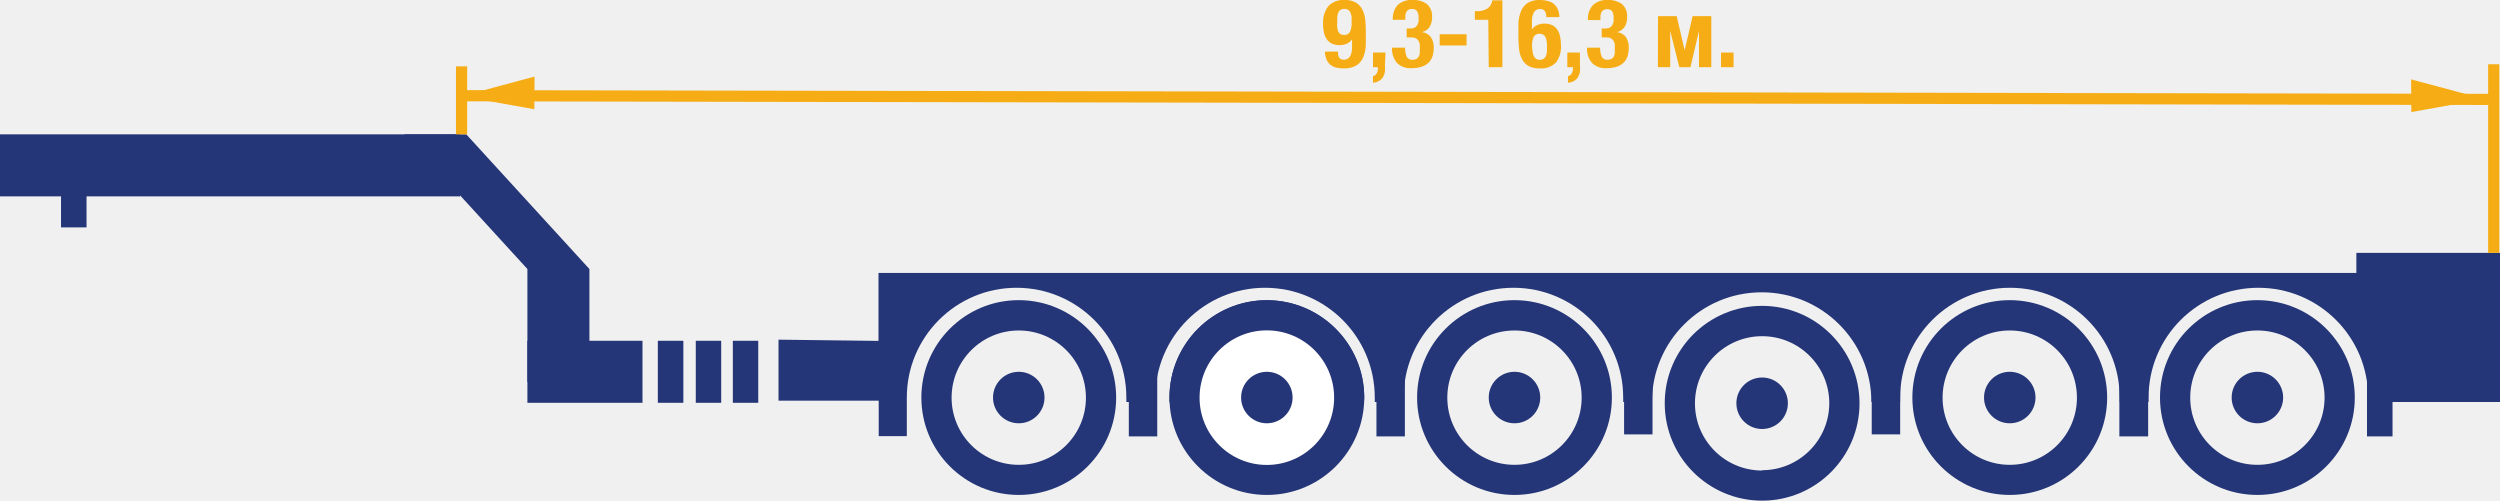
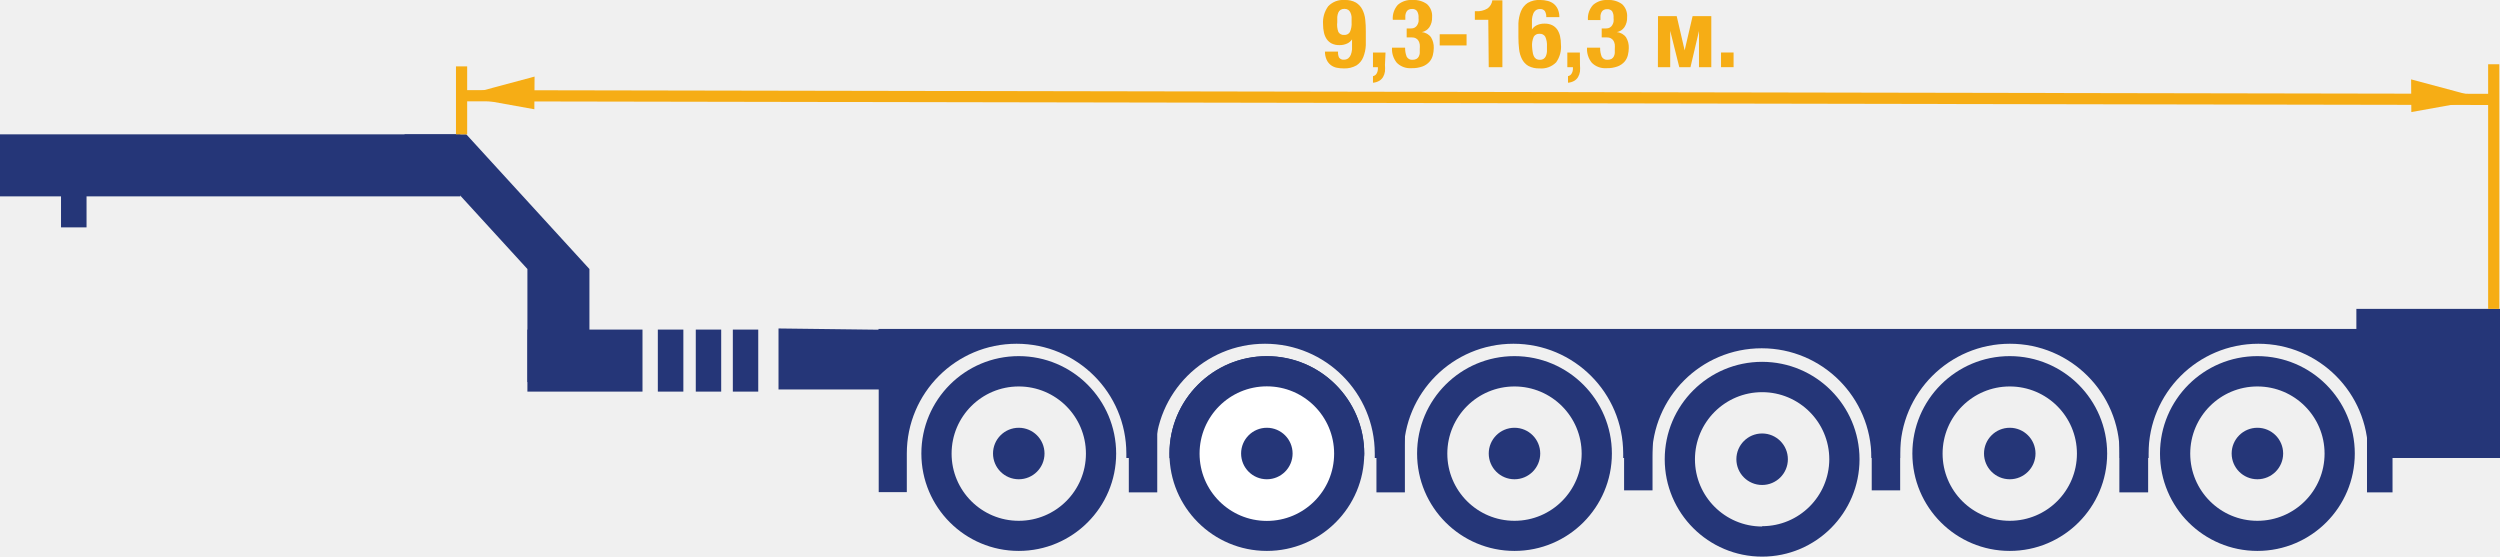
- <svg xmlns="http://www.w3.org/2000/svg" viewBox="0 0 223.31 44.72">
-   <defs>
-     <style>.cls-1{fill:#253678}.cls-2{fill:#fff}.cls-3{fill:#f6ad15}</style>
-   </defs>
-   <g id="Слой_2" data-name="Слой 2">
-     <g id="Слой_1-2" data-name="Слой 1">
-       <path class="cls-1" d="M65.46 30.44h2.27v5.54h-2.27zm-3.31 0h2.27v5.54h-2.27zm-3.39 0h2.28v5.54h-2.28zm-11.65 0h10.28v5.54H47.11zM0 12h41.12v5.54H0z" />
-       <path class="cls-1" d="M41.65 12h-5.54l11 12.03v10.1h5.54v-10.1L41.65 12zm168.83 10.59h12.83v5.54h-12.83zM5.45 14.77h2.28v5.54H5.45zm116.41 20.75a8.7 8.7 0 1 0-17.4 0v.4h17.36c.03-.14.04-.27.04-.4zm57.66-8.71a8.7 8.7 0 1 0 8.7 8.7 8.71 8.71 0 0 0-8.7-8.7zm0 14.71a6 6 0 1 1 6-6 6 6 0 0 1-6 6z" />
-       <circle class="cls-1" cx="179.52" cy="35.52" r="1.75" />
-       <path class="cls-1" d="M179.52 37.81a2.3 2.3 0 1 1 2.3-2.3 2.3 2.3 0 0 1-2.3 2.3zM157.4 27.32a8.7 8.7 0 1 0 8.7 8.7 8.71 8.71 0 0 0-8.7-8.7zm0 14.71a6 6 0 1 1 6-6 6 6 0 0 1-6 5.97z" />
-       <circle class="cls-1" cx="157.4" cy="36.02" r="1.75" />
-       <path class="cls-1" d="M157.4 38.32a2.3 2.3 0 1 1 2.3-2.3 2.3 2.3 0 0 1-2.3 2.3zm-22.12-11.51a8.7 8.7 0 1 0 8.7 8.7 8.71 8.71 0 0 0-8.7-8.7zm0 14.71a6 6 0 1 1 6-6 6 6 0 0 1-6 6z" />
-       <circle class="cls-1" cx="135.28" cy="35.52" r="1.75" />
-       <path class="cls-1" d="M135.28 37.81a2.3 2.3 0 1 1 2.3-2.3 2.3 2.3 0 0 1-2.3 2.3zm-12.33-4.38h2.54v5.55h-2.54zm66.36 0h2.57v5.55h-2.57zm12.33-6.62a8.7 8.7 0 1 0 8.7 8.7 8.71 8.71 0 0 0-8.7-8.7zm0 14.71a6 6 0 1 1 6-6 6 6 0 0 1-6 6z" />
-       <circle class="cls-1" cx="201.64" cy="35.52" r="1.75" />
-       <path class="cls-1" d="M201.64 37.81a2.3 2.3 0 1 1 2.3-2.3 2.3 2.3 0 0 1-2.3 2.3zm9.79-4.38h2.28v5.55h-2.28zm-66.36-.17h2.54v5.54h-2.54zm-31.91-6.45a8.7 8.7 0 1 0 8.7 8.7 8.71 8.71 0 0 0-8.7-8.7z" />
-       <circle class="cls-2" cx="113.16" cy="35.52" r="6.01" />
-       <circle class="cls-1" cx="113.16" cy="35.52" r="1.75" />
-       <path class="cls-1" d="M113.16 37.81a2.3 2.3 0 1 1 2.3-2.3 2.3 2.3 0 0 1-2.3 2.3zm-12.33-4.38h2.54v5.55h-2.54zM91 26.81a8.7 8.7 0 1 0 8.7 8.7 8.71 8.71 0 0 0-8.7-8.7zm0 14.71a6 6 0 1 1 6-6 6 6 0 0 1-6 6z" />
-       <circle class="cls-1" cx="91.04" cy="35.52" r="1.75" />
-       <path class="cls-1" d="M91 37.81a2.3 2.3 0 1 1 2.3-2.3 2.3 2.3 0 0 1-2.3 2.3zm132.25-1.9v.02" />
-       <path class="cls-1" d="M69.54 30.34v5.45h8.95v3.17H81V35.51a9.8 9.8 0 0 1 19.61 0v.4h2.58v-.4a9.8 9.8 0 0 1 19.61 0v.4h2.58v-.4a9.8 9.8 0 0 1 19.61 0v.4h2.57a9.8 9.8 0 0 1 19.6 0h2.57v-.4a9.8 9.8 0 0 1 19.61 0v.4h2.58v-.4a9.8 9.8 0 0 1 19.61 0v.4h11.86V24.38H78.47v6.07zm153.71-5.98v.02" />
-       <path class="cls-1" d="M167.19 33.26h2.54v5.54h-2.54z" />
-       <path class="cls-3" d="M40.73 5.93h1V12h-1zm181.52-.19h1v16.85h-1z" />
-       <path class="cls-3" d="M222.9 9.38L41.03 9.05v-1l181.87.33v1z" />
-       <path class="cls-3" d="M47.73 9.76l-6.5-1.17 6.52-1.75-.02 2.92zm167.66.25l6.51-1.17-6.53-1.75.02 2.92zm-95.78-4.87a.47.47 0 0 0 .43.19.61.61 0 0 0 .39-.12.74.74 0 0 0 .23-.32 1.73 1.73 0 0 0 .11-.48v-.89a1.1 1.1 0 0 1-.44.37 1.55 1.55 0 0 1-.69.14 1.5 1.5 0 0 1-.68-.14 1.2 1.2 0 0 1-.45-.39 1.71 1.71 0 0 1-.25-.59 3.29 3.29 0 0 1-.08-.75 2.43 2.43 0 0 1 .46-1.6 1.83 1.83 0 0 1 1.48-.56 1.88 1.88 0 0 1 1 .23 1.57 1.57 0 0 1 .57.62 2.59 2.59 0 0 1 .26.9 9.19 9.19 0 0 1 .05 1.06v1.24a3.29 3.29 0 0 1-.23 1.06 1.57 1.57 0 0 1-.6.73 2.11 2.11 0 0 1-1.15.27 3 3 0 0 1-.62-.06 1.31 1.31 0 0 1-.53-.24 1.25 1.25 0 0 1-.37-.47 1.76 1.76 0 0 1-.15-.73h1.17a1 1 0 0 0 .09.53zm-.06-2.28a.54.54 0 0 0 .51.26.55.55 0 0 0 .52-.26 1.85 1.85 0 0 0 .15-.87 4.27 4.27 0 0 0 0-.48 1.26 1.26 0 0 0-.1-.38.6.6 0 0 0-.2-.25.61.61 0 0 0-.34-.09.63.63 0 0 0-.35.09.56.56 0 0 0-.2.25 1.29 1.29 0 0 0-.09.38v.47a1.84 1.84 0 0 0 .1.88zm4.16 2.93a3.69 3.69 0 0 1 0 .6 1.36 1.36 0 0 1-.17.49 1 1 0 0 1-.34.34 1.33 1.33 0 0 1-.56.17V6.8a.46.46 0 0 0 .33-.24.86.86 0 0 0 .11-.43V6h-.44V4.69h1.12zm1.94-.73a.53.53 0 0 0 .53.28.7.7 0 0 0 .35-.08.53.53 0 0 0 .2-.21.85.85 0 0 0 .09-.31 3.16 3.16 0 0 0 0-.37 2.38 2.38 0 0 0 0-.39.94.94 0 0 0-.11-.33.61.61 0 0 0-.24-.23.84.84 0 0 0-.41-.08h-.41v-.8h.4a.61.61 0 0 0 .33-.08.62.62 0 0 0 .21-.21 1 1 0 0 0 .12-.3 1.63 1.63 0 0 0 0-.36 1 1 0 0 0-.14-.61.53.53 0 0 0-.44-.18.62.62 0 0 0-.32.07.48.48 0 0 0-.19.2.9.9 0 0 0-.09.31 3.31 3.31 0 0 0 0 .39h-1.12a1.79 1.79 0 0 1 .45-1.34 1.82 1.82 0 0 1 1.33-.43 2 2 0 0 1 1.28.37 1.43 1.43 0 0 1 .45 1.17 1.51 1.51 0 0 1-.24.89 1.07 1.07 0 0 1-.68.44 1.13 1.13 0 0 1 .83.47 1.72 1.72 0 0 1 .24.95 2.74 2.74 0 0 1-.08.63 1.41 1.41 0 0 1-.3.59 1.56 1.56 0 0 1-.61.42 2.67 2.67 0 0 1-1 .16 1.68 1.68 0 0 1-1.31-.48 1.93 1.93 0 0 1-.43-1.35h1.17a2 2 0 0 0 .14.8zm5.35-1h-2.4v-1h2.4zm1.94-2.29h-1.2V1h.11a1.75 1.75 0 0 0 1-.23 1.06 1.06 0 0 0 .45-.74h.9V6h-1.22zM138 1a.48.48 0 0 0-.43-.19.61.61 0 0 0-.39.11.73.73 0 0 0-.23.32 1.76 1.76 0 0 0-.11.48v.91a1.06 1.06 0 0 1 .44-.38 1.55 1.55 0 0 1 .69-.14 1.5 1.5 0 0 1 .68.14 1.19 1.19 0 0 1 .45.39 1.72 1.72 0 0 1 .25.59 3.3 3.3 0 0 1 .08.75 2.37 2.37 0 0 1-.43 1.59 1.85 1.85 0 0 1-1.48.54 2 2 0 0 1-1-.22 1.49 1.49 0 0 1-.57-.61 2.6 2.6 0 0 1-.26-.9 9.21 9.21 0 0 1-.06-1.06V2.08a3.32 3.32 0 0 1 .23-1.08 1.65 1.65 0 0 1 .6-.74 2 2 0 0 1 1.15-.26 2.55 2.55 0 0 1 .63.08 1.42 1.42 0 0 1 .53.25 1.28 1.28 0 0 1 .37.47 1.76 1.76 0 0 1 .15.73h-1.17A1 1 0 0 0 138 1zm-1.1 3.62a1.23 1.23 0 0 0 .1.38.57.57 0 0 0 .2.25.6.6 0 0 0 .34.09.61.61 0 0 0 .35-.09.55.55 0 0 0 .2-.25 1.3 1.3 0 0 0 .09-.38v-.47a1.84 1.84 0 0 0-.15-.87.54.54 0 0 0-.51-.26.55.55 0 0 0-.52.26 1.84 1.84 0 0 0-.15.87 4.15 4.15 0 0 0 .05.47zm4.23 1.17a3.68 3.68 0 0 1 0 .6 1.35 1.35 0 0 1-.17.49 1 1 0 0 1-.34.34 1.33 1.33 0 0 1-.56.17V6.8a.46.46 0 0 0 .33-.24.86.86 0 0 0 .11-.43V6h-.5V4.69h1.12zm1.94-.73a.53.53 0 0 0 .53.28.7.7 0 0 0 .35-.08.53.53 0 0 0 .2-.21.85.85 0 0 0 .09-.31 3.16 3.16 0 0 0 0-.37 2.37 2.37 0 0 0 0-.39.94.94 0 0 0-.11-.33.61.61 0 0 0-.24-.23.84.84 0 0 0-.41-.08h-.41v-.8h.4a.61.61 0 0 0 .33-.08.62.62 0 0 0 .21-.21 1 1 0 0 0 .12-.3 1.63 1.63 0 0 0 0-.36A1 1 0 0 0 144 1a.53.53 0 0 0-.44-.18.62.62 0 0 0-.32.07.48.48 0 0 0-.19.2.91.91 0 0 0-.09.31 3.33 3.33 0 0 0 0 .39h-1.12a1.79 1.79 0 0 1 .46-1.35 1.82 1.82 0 0 1 1.31-.44 2 2 0 0 1 1.28.37 1.43 1.43 0 0 1 .45 1.17 1.5 1.5 0 0 1-.24.89 1.07 1.07 0 0 1-.68.44 1.13 1.13 0 0 1 .83.47 1.72 1.72 0 0 1 .24.95 2.74 2.74 0 0 1-.08.63 1.41 1.41 0 0 1-.3.59 1.56 1.56 0 0 1-.61.42 2.67 2.67 0 0 1-1 .16 1.68 1.68 0 0 1-1.31-.48 1.93 1.93 0 0 1-.43-1.35h1.17a2 2 0 0 0 .14.8zm5.03-3.62h1.67l.71 3.06.71-3.06h1.67V6h-1.1V2.77L151 6h-1l-.81-3.25V6h-1.1zM154.85 6h-1.12V4.69h1.12z" />
+ <svg xmlns="http://www.w3.org/2000/svg" viewBox="0 0 223.31 49.72">
+   <g id="280e40f1-034d-4330-a9f6-57ee302d53b5" data-name="Слой 2">
+     <g id="4120e7fe-3847-4fca-a301-635ee2e6fe36" data-name="Слой 1">
+       <rect x="65.46" y="29.44" width="2.27" height="5.54" fill="#253678" />
+       <rect x="62.15" y="29.44" width="2.27" height="5.54" fill="#253678" />
+       <rect x="58.76" y="29.44" width="2.28" height="5.54" fill="#253678" />
+       <rect x="47.11" y="29.44" width="10.28" height="5.54" fill="#253678" />
+       <rect y="12" width="41.12" height="5.54" fill="#253678" />
+       <polygon points="41.65 12 36.11 12 47.11 24.03 47.11 24.03 47.11 34.13 52.65 34.13 52.65 24.03 41.65 12" fill="#253678" />
+       <rect x="210.48" y="27.59" width="12.83" height="5.54" fill="#253678" />
+       <rect x="5.45" y="14.77" width="2.28" height="5.54" fill="#253678" />
+       <path d="M121.86,40.52a8.7,8.7,0,1,0-17.4,0c0,.13,0,.26,0,.4h17.36C121.85,40.78,121.86,40.65,121.86,40.52Z" fill="#253678" />
+       <path d="M179.52,31.81a8.7,8.7,0,1,0,8.7,8.7A8.71,8.71,0,0,0,179.52,31.81Zm0,14.71a6,6,0,1,1,6-6A6,6,0,0,1,179.52,46.52Z" fill="#253678" />
+       <circle cx="179.52" cy="40.52" r="1.75" fill="#253678" />
+       <path d="M179.52,42.81a2.3,2.3,0,1,1,2.3-2.3A2.3,2.3,0,0,1,179.52,42.81Z" fill="#253678" />
+       <path d="M157.4,32.32a8.7,8.7,0,1,0,8.7,8.7A8.71,8.71,0,0,0,157.4,32.32Zm0,14.71a6,6,0,1,1,6-6A6,6,0,0,1,157.4,47Z" fill="#253678" />
+       <circle cx="157.4" cy="41.02" r="1.75" fill="#253678" />
+       <path d="M157.4,43.32a2.3,2.3,0,1,1,2.3-2.3A2.3,2.3,0,0,1,157.4,43.32Z" fill="#253678" />
+       <path d="M135.28,31.81a8.7,8.7,0,1,0,8.7,8.7A8.71,8.71,0,0,0,135.28,31.81Zm0,14.71a6,6,0,1,1,6-6A6,6,0,0,1,135.28,46.52Z" fill="#253678" />
+       <circle cx="135.28" cy="40.52" r="1.75" fill="#253678" />
+       <path d="M135.28,42.81a2.3,2.3,0,1,1,2.3-2.3A2.3,2.3,0,0,1,135.28,42.81Z" fill="#253678" />
+       <rect x="122.95" y="38.43" width="2.54" height="5.55" fill="#253678" />
+       <rect x="189.31" y="38.43" width="2.57" height="5.55" fill="#253678" />
+       <path d="M201.64,31.81a8.7,8.7,0,1,0,8.7,8.7A8.71,8.71,0,0,0,201.64,31.81Zm0,14.71a6,6,0,1,1,6-6A6,6,0,0,1,201.64,46.52Z" fill="#253678" />
+       <circle cx="201.64" cy="40.52" r="1.75" fill="#253678" />
+       <path d="M201.64,42.81a2.3,2.3,0,1,1,2.3-2.3A2.3,2.3,0,0,1,201.64,42.81Z" fill="#253678" />
+       <rect x="211.43" y="38.43" width="2.28" height="5.55" fill="#253678" />
+       <rect x="145.07" y="38.26" width="2.54" height="5.54" fill="#253678" />
+       <path d="M113.16,31.81a8.7,8.7,0,1,0,8.7,8.7A8.71,8.71,0,0,0,113.16,31.81Z" fill="#253678" />
+       <circle cx="113.16" cy="40.52" r="6.01" fill="#fff" />
+       <circle cx="113.16" cy="40.52" r="1.75" fill="#253678" />
+       <path d="M113.16,42.81a2.3,2.3,0,1,1,2.3-2.3A2.3,2.3,0,0,1,113.16,42.81Z" fill="#253678" />
+       <rect x="100.83" y="38.43" width="2.54" height="5.55" fill="#253678" />
+       <path d="M91,31.81a8.7,8.7,0,1,0,8.7,8.7A8.71,8.71,0,0,0,91,31.81Zm0,14.71a6,6,0,1,1,6-6A6,6,0,0,1,91,46.52Z" fill="#253678" />
+       <circle cx="91.04" cy="40.52" r="1.75" fill="#253678" />
+       <path d="M91,42.81a2.3,2.3,0,1,1,2.3-2.3A2.3,2.3,0,0,1,91,42.81Z" fill="#253678" />
+       <line x1="223.25" y1="40.91" x2="223.25" y2="40.93" fill="#253678" />
+       <path d="M69.54,29.34v5.45l8.95,0,0,9.17H81V40.91h0c0-.13,0-.26,0-.4a9.8,9.8,0,0,1,19.61,0c0,.13,0,.26,0,.4h2.58c0-.13,0-.26,0-.4a9.8,9.8,0,0,1,19.61,0c0,.13,0,.26,0,.4h2.58c0-.13,0-.26,0-.4a9.8,9.8,0,0,1,19.61,0c0,.13,0,.26,0,.4h2.57a9.8,9.8,0,0,1,19.6,0h2.57c0-.13,0-.26,0-.4a9.8,9.8,0,0,1,19.61,0c0,.13,0,.26,0,.4h2.58c0-.13,0-.26,0-.4a9.8,9.8,0,0,1,19.61,0c0,.13,0,.26,0,.4h11.86V29.38H78.47l0,.07Z" fill="#253678" />
+       <line x1="223.25" y1="29.36" x2="223.25" y2="29.38" fill="#253678" />
+       <rect x="167.19" y="38.26" width="2.54" height="5.54" fill="#253678" />
+       <rect x="40.73" y="5.93" width="1" height="6.07" fill="#f6ad15" />
+       <rect x="222.25" y="5.74" width="1" height="21.85" fill="#f6ad15" />
+       <polygon points="222.9 9.38 41.03 9.05 41.03 8.05 222.9 8.38 222.9 9.38" fill="#f6ad15" />
+       <polygon points="47.73 9.76 41.23 8.59 47.75 6.84 47.73 9.76" fill="#f6ad15" />
+       <polygon points="215.39 10.01 221.9 8.84 215.37 7.09 215.39 10.01" fill="#f6ad15" />
+       <path d="M119.61,5.14a.47.47,0,0,0,.43.19.61.61,0,0,0,.39-.12.74.74,0,0,0,.23-.32,1.73,1.73,0,0,0,.11-.48c0-.19,0-.39,0-.61V3.52h0a1.1,1.1,0,0,1-.44.37,1.55,1.55,0,0,1-.69.14,1.5,1.5,0,0,1-.68-.14,1.2,1.2,0,0,1-.45-.39,1.71,1.71,0,0,1-.25-.59,3.29,3.29,0,0,1-.08-.75,2.43,2.43,0,0,1,.46-1.6A1.83,1.83,0,0,1,120.12,0a1.88,1.88,0,0,1,1,.23,1.57,1.57,0,0,1,.57.62,2.59,2.59,0,0,1,.26.9A9.19,9.19,0,0,1,122,2.81c0,.43,0,.85,0,1.24a3.29,3.29,0,0,1-.23,1.06,1.57,1.57,0,0,1-.6.73,2.11,2.11,0,0,1-1.15.27,3,3,0,0,1-.62-.06,1.31,1.31,0,0,1-.53-.24,1.25,1.25,0,0,1-.37-.47,1.76,1.76,0,0,1-.15-.73h1.17A1,1,0,0,0,119.61,5.14Zm-.06-2.28a.54.54,0,0,0,.51.26.55.55,0,0,0,.52-.26,1.85,1.85,0,0,0,.15-.87,4.27,4.27,0,0,0,0-.48,1.26,1.26,0,0,0-.1-.38.6.6,0,0,0-.2-.25.61.61,0,0,0-.34-.09.63.63,0,0,0-.35.09.56.56,0,0,0-.2.25,1.29,1.29,0,0,0-.09.38c0,.14,0,.3,0,.47A1.84,1.84,0,0,0,119.55,2.86Z" fill="#f6ad15" />
+       <path d="M123.71,5.79a3.69,3.69,0,0,1,0,.6,1.36,1.36,0,0,1-.17.49,1,1,0,0,1-.34.34,1.33,1.33,0,0,1-.56.17V6.8a.46.46,0,0,0,.33-.24.86.86,0,0,0,.11-.43V6h-.44V4.69h1.12Z" fill="#f6ad15" />
+       <path d="M125.65,5.06a.53.53,0,0,0,.53.28.7.7,0,0,0,.35-.08.53.53,0,0,0,.2-.21.85.85,0,0,0,.09-.31,3.16,3.16,0,0,0,0-.37,2.38,2.38,0,0,0,0-.39.94.94,0,0,0-.11-.33.61.61,0,0,0-.24-.23.84.84,0,0,0-.41-.08h-.41v-.8h.4a.61.61,0,0,0,.33-.08.62.62,0,0,0,.21-.21,1,1,0,0,0,.12-.3,1.63,1.63,0,0,0,0-.36,1,1,0,0,0-.14-.61.53.53,0,0,0-.44-.18.62.62,0,0,0-.32.07.48.48,0,0,0-.19.2.9.9,0,0,0-.09.31,3.31,3.31,0,0,0,0,.39h-1.12a1.79,1.79,0,0,1,.45-1.34A1.82,1.82,0,0,1,126.19,0a2,2,0,0,1,1.28.37,1.43,1.43,0,0,1,.45,1.17,1.51,1.51,0,0,1-.24.89,1.07,1.07,0,0,1-.68.44v0a1.13,1.13,0,0,1,.83.47,1.72,1.72,0,0,1,.24.95,2.74,2.74,0,0,1-.08.63,1.41,1.41,0,0,1-.3.59,1.56,1.56,0,0,1-.61.42,2.67,2.67,0,0,1-1,.16,1.68,1.68,0,0,1-1.31-.48,1.93,1.93,0,0,1-.43-1.35v0h1.17A2,2,0,0,0,125.65,5.06Z" fill="#f6ad15" />
+       <path d="M131,4.06h-2.4v-1H131Z" fill="#f6ad15" />
+       <path d="M132.94,1.77h-1.2V1h.11a1.75,1.75,0,0,0,1-.23,1.06,1.06,0,0,0,.45-.74h.9V6h-1.22Z" fill="#f6ad15" />
+       <path d="M138,1a.48.48,0,0,0-.43-.19.61.61,0,0,0-.39.11.73.73,0,0,0-.23.32,1.76,1.76,0,0,0-.11.48c0,.19,0,.39,0,.61v.3h0a1.06,1.06,0,0,1,.44-.38,1.55,1.55,0,0,1,.69-.14,1.5,1.5,0,0,1,.68.14,1.19,1.19,0,0,1,.45.39,1.72,1.72,0,0,1,.25.59,3.3,3.3,0,0,1,.08.75A2.37,2.37,0,0,1,139,5.57a1.85,1.85,0,0,1-1.48.54,2,2,0,0,1-1-.22,1.49,1.49,0,0,1-.57-.61,2.6,2.6,0,0,1-.26-.9,9.21,9.21,0,0,1-.06-1.06q0-.64,0-1.24A3.32,3.32,0,0,1,135.86,1a1.65,1.65,0,0,1,.6-.74A2,2,0,0,1,137.61,0a2.55,2.55,0,0,1,.63.08,1.42,1.42,0,0,1,.53.25,1.28,1.28,0,0,1,.37.47,1.76,1.76,0,0,1,.15.73h-1.17A1,1,0,0,0,138,1ZM136.9,4.62A1.23,1.23,0,0,0,137,5a.57.57,0,0,0,.2.25.6.6,0,0,0,.34.09.61.61,0,0,0,.35-.09.55.55,0,0,0,.2-.25,1.3,1.3,0,0,0,.09-.38c0-.14,0-.3,0-.47a1.84,1.84,0,0,0-.15-.87.54.54,0,0,0-.51-.26.55.55,0,0,0-.52.26,1.84,1.84,0,0,0-.15.87A4.15,4.15,0,0,0,136.9,4.62Z" fill="#f6ad15" />
+       <path d="M141.13,5.79a3.68,3.68,0,0,1,0,.6,1.35,1.35,0,0,1-.17.49,1,1,0,0,1-.34.34,1.33,1.33,0,0,1-.56.17V6.8a.46.46,0,0,0,.33-.24.86.86,0,0,0,.11-.43V6H140V4.69h1.12Z" fill="#f6ad15" />
+       <path d="M143.07,5.06a.53.53,0,0,0,.53.28.7.7,0,0,0,.35-.08.53.53,0,0,0,.2-.21.85.85,0,0,0,.09-.31,3.16,3.16,0,0,0,0-.37,2.37,2.37,0,0,0,0-.39.94.94,0,0,0-.11-.33.61.61,0,0,0-.24-.23.84.84,0,0,0-.41-.08h-.41v-.8h.4a.61.61,0,0,0,.33-.08.62.62,0,0,0,.21-.21,1,1,0,0,0,.12-.3,1.63,1.63,0,0,0,0-.36A1,1,0,0,0,144,1a.53.53,0,0,0-.44-.18.62.62,0,0,0-.32.07.48.48,0,0,0-.19.2.91.91,0,0,0-.09.31,3.33,3.33,0,0,0,0,.39h-1.12A1.79,1.79,0,0,1,142.3.44,1.82,1.82,0,0,1,143.61,0a2,2,0,0,1,1.28.37,1.43,1.43,0,0,1,.45,1.17,1.5,1.5,0,0,1-.24.89,1.07,1.07,0,0,1-.68.44v0a1.13,1.13,0,0,1,.83.47,1.72,1.72,0,0,1,.24.95,2.74,2.74,0,0,1-.08.63,1.41,1.41,0,0,1-.3.59,1.56,1.56,0,0,1-.61.42,2.67,2.67,0,0,1-1,.16,1.68,1.68,0,0,1-1.31-.48,1.93,1.93,0,0,1-.43-1.35v0h1.17A2,2,0,0,0,143.07,5.06Z" fill="#f6ad15" />
+       <path d="M148.1,1.44h1.67l.71,3.06.71-3.06h1.67V6h-1.1V2.77L151,6h-1l-.81-3.25V6h-1.1Z" fill="#f6ad15" />
+       <path d="M154.85,6h-1.12V4.69h1.12Z" fill="#f6ad15" />
    </g>
  </g>
</svg>
